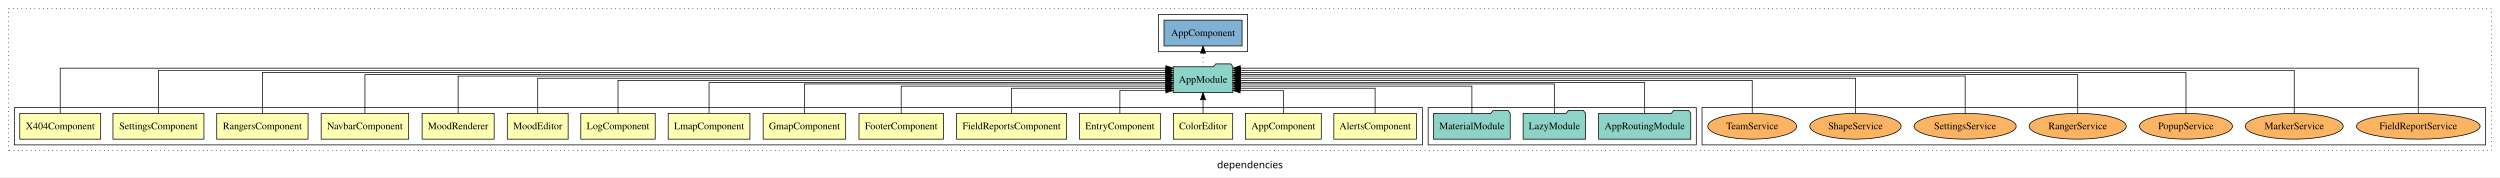
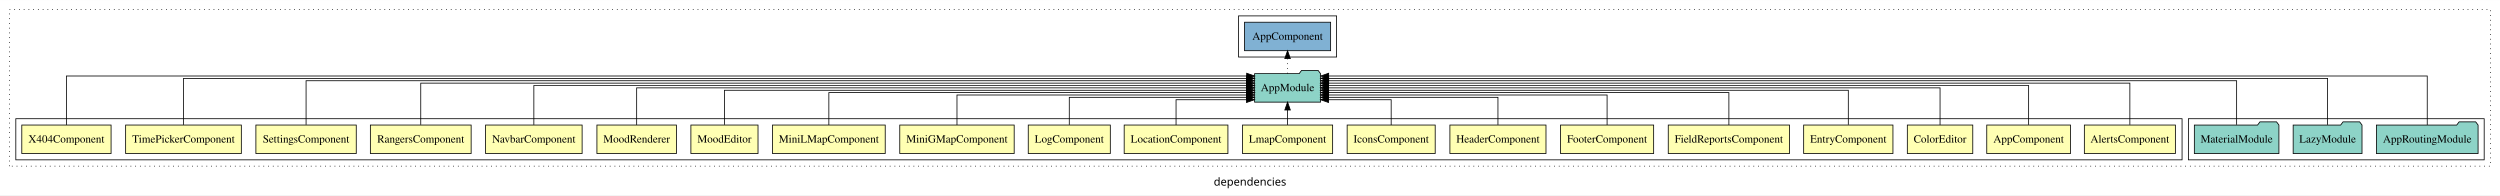
- <svg xmlns="http://www.w3.org/2000/svg" width="3487pt" height="247pt" viewBox="0 0 3487 246.8">
+ <svg xmlns="http://www.w3.org/2000/svg" width="3161pt" height="247pt" viewBox="0.00 0.00 3161.00 246.80">
  <g id="graph0" class="graph" transform="scale(1 1) rotate(0) translate(4 242.8)">
-     <polygon fill="#fff" stroke="transparent" points="-4 4 -4 -242.8 3483 -242.8 3483 4 -4 4" />
-     <text x="1739.5" y="-8.2" font-family="sans-serif" font-size="14" text-anchor="middle">dependencies</text>
+     <polygon fill="white" stroke="transparent" points="-4,4 -4,-242.8 3157,-242.8 3157,4 -4,4" />
+     <text text-anchor="middle" x="1576.5" y="-8.2" font-family="sans-serif" font-size="14.00">dependencies</text>
    <g id="clust1" class="cluster">
-       <polygon fill="none" stroke="#000" stroke-dasharray="1 5" points="8 -32.8 8 -230.8 3471 -230.8 3471 -32.8 8 -32.8" />
-     </g>
-     <g id="clust21" class="cluster">
-       <polygon fill="none" stroke="#000" points="2370 -40.8 2370 -92.8 3463 -92.8 3463 -40.8 2370 -40.8" />
-     </g>
-     <g id="clust18" class="cluster">
-       <polygon fill="none" stroke="#000" points="1988 -40.8 1988 -92.8 2362 -92.8 2362 -40.8 1988 -40.8" />
+       <polygon fill="none" stroke="black" stroke-dasharray="1,5" points="8,-32.8 8,-230.8 3145,-230.8 3145,-32.8 8,-32.8" />
+     </g>
+     <g id="clust23" class="cluster">
+       <polygon fill="none" stroke="black" points="2763,-40.8 2763,-92.8 3137,-92.8 3137,-40.8 2763,-40.8" />
+     </g>
+     <g id="clust25" class="cluster">
+       <polygon fill="none" stroke="black" points="1562,-170.8 1562,-222.8 1686,-222.8 1686,-170.8 1562,-170.8" />
    </g>
    <g id="clust2" class="cluster">
-       <polygon fill="none" stroke="#000" points="16 -40.8 16 -92.8 1980 -92.8 1980 -40.8 16 -40.8" />
-     </g>
-     <g id="clust20" class="cluster">
-       <polygon fill="none" stroke="#000" points="1612 -170.8 1612 -222.8 1736 -222.8 1736 -170.8 1612 -170.8" />
+       <polygon fill="none" stroke="black" points="16,-40.8 16,-92.8 2755,-92.8 2755,-40.8 16,-40.8" />
    </g>
    <g id="node1" class="node">
-       <polygon fill="#ffffb3" stroke="#000" points="1971.54 -84.8 1856.46 -84.8 1856.46 -48.8 1971.54 -48.8 1971.54 -84.8" />
-       <text x="1914" y="-62.6" font-family="Times,serif" font-size="14" text-anchor="middle">AlertsComponent</text>
+       <polygon fill="#ffffb3" stroke="black" points="2746.55,-84.8 2631.45,-84.8 2631.45,-48.8 2746.55,-48.8 2746.55,-84.8" />
+       <text text-anchor="middle" x="2689" y="-62.6" font-family="Times,serif" font-size="14.00">AlertsComponent</text>
+     </g>
+     <g id="node21" class="node">
+       <polygon fill="#8dd3c7" stroke="black" points="1665.66,-149.8 1662.66,-153.8 1641.66,-153.8 1638.66,-149.8 1582.34,-149.8 1582.34,-113.8 1665.66,-113.8 1665.66,-149.8" />
+       <text text-anchor="middle" x="1624" y="-127.6" font-family="Times,serif" font-size="14.00">AppModule</text>
+     </g>
+     <g id="edge1" class="edge">
+       <path fill="none" stroke="black" d="M2689,-85.08C2689,-106.12 2689,-137.8 2689,-137.8 2689,-137.8 1675.75,-137.8 1675.75,-137.8" />
+       <polygon fill="black" stroke="black" points="1675.75,-134.3 1665.75,-137.8 1675.75,-141.3 1675.75,-134.3" />
+     </g>
+     <g id="node2" class="node">
+       <polygon fill="#ffffb3" stroke="black" points="2613.94,-84.8 2508.06,-84.8 2508.06,-48.8 2613.94,-48.8 2613.94,-84.8" />
+       <text text-anchor="middle" x="2561" y="-62.6" font-family="Times,serif" font-size="14.00">AppComponent</text>
+     </g>
+     <g id="edge2" class="edge">
+       <path fill="none" stroke="black" d="M2561,-85.02C2561,-105.17 2561,-134.8 2561,-134.8 2561,-134.8 1675.78,-134.8 1675.78,-134.8" />
+       <polygon fill="black" stroke="black" points="1675.78,-131.3 1665.78,-134.8 1675.78,-138.3 1675.78,-131.3" />
+     </g>
+     <g id="node3" class="node">
+       <polygon fill="#ffffb3" stroke="black" points="2490.38,-84.8 2407.62,-84.8 2407.62,-48.8 2490.38,-48.8 2490.38,-84.8" />
+       <text text-anchor="middle" x="2449" y="-62.6" font-family="Times,serif" font-size="14.00">ColorEditor</text>
+     </g>
+     <g id="edge3" class="edge">
+       <path fill="none" stroke="black" d="M2449,-84.91C2449,-104.14 2449,-131.8 2449,-131.8 2449,-131.8 1675.76,-131.8 1675.76,-131.8" />
+       <polygon fill="black" stroke="black" points="1675.76,-128.3 1665.76,-131.8 1675.76,-135.3 1675.76,-128.3" />
+     </g>
+     <g id="node4" class="node">
+       <polygon fill="#ffffb3" stroke="black" points="2389.44,-84.8 2276.56,-84.8 2276.56,-48.8 2389.44,-48.8 2389.44,-84.8" />
+       <text text-anchor="middle" x="2333" y="-62.6" font-family="Times,serif" font-size="14.00">EntryComponent</text>
+     </g>
+     <g id="edge4" class="edge">
+       <path fill="none" stroke="black" d="M2333,-85.07C2333,-103.36 2333,-128.8 2333,-128.8 2333,-128.8 1675.7,-128.8 1675.7,-128.8" />
+       <polygon fill="black" stroke="black" points="1675.7,-125.3 1665.7,-128.8 1675.7,-132.3 1675.7,-125.3" />
+     </g>
+     <g id="node5" class="node">
+       <polygon fill="#ffffb3" stroke="black" points="2258.66,-84.8 2105.34,-84.8 2105.34,-48.8 2258.66,-48.8 2258.66,-84.8" />
+       <text text-anchor="middle" x="2182" y="-62.6" font-family="Times,serif" font-size="14.00">FieldReportsComponent</text>
+     </g>
+     <g id="edge5" class="edge">
+       <path fill="none" stroke="black" d="M2182,-84.82C2182,-102.17 2182,-125.8 2182,-125.8 2182,-125.8 1675.94,-125.8 1675.94,-125.8" />
+       <polygon fill="black" stroke="black" points="1675.94,-122.3 1665.94,-125.8 1675.94,-129.3 1675.94,-122.3" />
+     </g>
+     <g id="node6" class="node">
+       <polygon fill="#ffffb3" stroke="black" points="2086.88,-84.8 1969.12,-84.8 1969.12,-48.8 2086.88,-48.8 2086.88,-84.8" />
+       <text text-anchor="middle" x="2028" y="-62.6" font-family="Times,serif" font-size="14.00">FooterComponent</text>
+     </g>
+     <g id="edge6" class="edge">
+       <path fill="none" stroke="black" d="M2028,-84.83C2028,-101.2 2028,-122.8 2028,-122.8 2028,-122.8 1675.71,-122.8 1675.71,-122.8" />
+       <polygon fill="black" stroke="black" points="1675.71,-119.3 1665.71,-122.8 1675.71,-126.3 1675.71,-119.3" />
+     </g>
+     <g id="node7" class="node">
+       <polygon fill="#ffffb3" stroke="black" points="1950.75,-84.8 1829.25,-84.8 1829.25,-48.8 1950.75,-48.8 1950.75,-84.8" />
+       <text text-anchor="middle" x="1890" y="-62.6" font-family="Times,serif" font-size="14.00">HeaderComponent</text>
+     </g>
+     <g id="edge7" class="edge">
+       <path fill="none" stroke="black" d="M1890,-85.04C1890,-100.37 1890,-119.8 1890,-119.8 1890,-119.8 1675.86,-119.8 1675.86,-119.8" />
+       <polygon fill="black" stroke="black" points="1675.86,-116.3 1665.86,-119.8 1675.86,-123.3 1675.86,-116.3" />
+     </g>
+     <g id="node8" class="node">
+       <polygon fill="#ffffb3" stroke="black" points="1810.66,-84.8 1699.34,-84.8 1699.34,-48.8 1810.66,-48.8 1810.66,-84.8" />
+       <text text-anchor="middle" x="1755" y="-62.6" font-family="Times,serif" font-size="14.00">IconsComponent</text>
+     </g>
+     <g id="edge8" class="edge">
+       <path fill="none" stroke="black" d="M1755,-84.85C1755,-99.17 1755,-116.8 1755,-116.8 1755,-116.8 1675.81,-116.8 1675.81,-116.8" />
+       <polygon fill="black" stroke="black" points="1675.81,-113.3 1665.81,-116.8 1675.81,-120.3 1675.81,-113.3" />
+     </g>
+     <g id="node9" class="node">
+       <polygon fill="#ffffb3" stroke="black" points="1680.99,-84.8 1567.01,-84.8 1567.01,-48.8 1680.99,-48.8 1680.99,-84.8" />
+       <text text-anchor="middle" x="1624" y="-62.6" font-family="Times,serif" font-size="14.00">LmapComponent</text>
+     </g>
+     <g id="edge9" class="edge">
+       <path fill="none" stroke="black" d="M1624,-84.91C1624,-84.91 1624,-103.79 1624,-103.79" />
+       <polygon fill="black" stroke="black" points="1620.5,-103.79 1624,-113.79 1627.5,-103.79 1620.5,-103.79" />
+     </g>
+     <g id="node10" class="node">
+       <polygon fill="#ffffb3" stroke="black" points="1548.59,-84.8 1417.41,-84.8 1417.41,-48.8 1548.59,-48.8 1548.59,-84.8" />
+       <text text-anchor="middle" x="1483" y="-62.6" font-family="Times,serif" font-size="14.00">LocationComponent</text>
+     </g>
+     <g id="edge10" class="edge">
+       <path fill="none" stroke="black" d="M1483,-84.85C1483,-99.17 1483,-116.8 1483,-116.8 1483,-116.8 1572.08,-116.8 1572.08,-116.8" />
+       <polygon fill="black" stroke="black" points="1572.08,-120.3 1582.08,-116.8 1572.08,-113.3 1572.08,-120.3" />
+     </g>
+     <g id="node11" class="node">
+       <polygon fill="#ffffb3" stroke="black" points="1399.88,-84.8 1296.12,-84.8 1296.12,-48.8 1399.88,-48.8 1399.88,-84.8" />
+       <text text-anchor="middle" x="1348" y="-62.6" font-family="Times,serif" font-size="14.00">LogComponent</text>
+     </g>
+     <g id="edge11" class="edge">
+       <path fill="none" stroke="black" d="M1348,-85.04C1348,-100.37 1348,-119.8 1348,-119.8 1348,-119.8 1572.08,-119.8 1572.08,-119.8" />
+       <polygon fill="black" stroke="black" points="1572.08,-123.3 1582.08,-119.8 1572.08,-116.3 1572.08,-123.3" />
+     </g>
+     <g id="node12" class="node">
+       <polygon fill="#ffffb3" stroke="black" points="1278.33,-84.8 1133.67,-84.8 1133.67,-48.8 1278.33,-48.8 1278.33,-84.8" />
+       <text text-anchor="middle" x="1206" y="-62.6" font-family="Times,serif" font-size="14.00">MiniGMapComponent</text>
+     </g>
+     <g id="edge12" class="edge">
+       <path fill="none" stroke="black" d="M1206,-84.83C1206,-101.2 1206,-122.8 1206,-122.8 1206,-122.8 1572.01,-122.8 1572.01,-122.8" />
+       <polygon fill="black" stroke="black" points="1572.01,-126.3 1582.01,-122.8 1572.01,-119.3 1572.01,-126.3" />
+     </g>
+     <g id="node13" class="node">
+       <polygon fill="#ffffb3" stroke="black" points="1115.27,-84.8 972.73,-84.8 972.73,-48.8 1115.27,-48.8 1115.27,-84.8" />
+       <text text-anchor="middle" x="1044" y="-62.6" font-family="Times,serif" font-size="14.00">MiniLMapComponent</text>
+     </g>
+     <g id="edge13" class="edge">
+       <path fill="none" stroke="black" d="M1044,-84.82C1044,-102.17 1044,-125.8 1044,-125.8 1044,-125.8 1572.29,-125.8 1572.29,-125.8" />
+       <polygon fill="black" stroke="black" points="1572.29,-129.3 1582.29,-125.8 1572.29,-122.3 1572.29,-129.3" />
+     </g>
+     <g id="node14" class="node">
+       <polygon fill="#ffffb3" stroke="black" points="954.44,-84.8 869.56,-84.8 869.56,-48.8 954.44,-48.8 954.44,-84.8" />
+       <text text-anchor="middle" x="912" y="-62.6" font-family="Times,serif" font-size="14.00">MoodEditor</text>
+     </g>
+     <g id="edge14" class="edge">
+       <path fill="none" stroke="black" d="M912,-85.07C912,-103.36 912,-128.8 912,-128.8 912,-128.8 1572.12,-128.8 1572.12,-128.8" />
+       <polygon fill="black" stroke="black" points="1572.12,-132.3 1582.12,-128.8 1572.12,-125.3 1572.12,-132.3" />
+     </g>
+     <g id="node15" class="node">
+       <polygon fill="#ffffb3" stroke="black" points="851.25,-84.8 750.75,-84.8 750.75,-48.8 851.25,-48.8 851.25,-84.8" />
+       <text text-anchor="middle" x="801" y="-62.6" font-family="Times,serif" font-size="14.00">MoodRenderer</text>
+     </g>
+     <g id="edge15" class="edge">
+       <path fill="none" stroke="black" d="M801,-84.91C801,-104.14 801,-131.8 801,-131.8 801,-131.8 1572.06,-131.8 1572.06,-131.8" />
+       <polygon fill="black" stroke="black" points="1572.06,-135.3 1582.06,-131.8 1572.06,-128.3 1572.06,-135.3" />
    </g>
    <g id="node16" class="node">
-       <polygon fill="#8dd3c7" stroke="#000" points="1715.66 -149.8 1712.66 -153.8 1691.66 -153.8 1688.66 -149.8 1632.34 -149.8 1632.34 -113.8 1715.66 -113.8 1715.66 -149.8" />
-       <text x="1674" y="-127.6" font-family="Times,serif" font-size="14" text-anchor="middle">AppModule</text>
-     </g>
-     <g id="edge1" class="edge">
-       <path fill="none" stroke="#000" d="M1914,-85.04C1914,-100.37 1914,-119.8 1914,-119.8 1914,-119.8 1725.8,-119.8 1725.8,-119.8" />
-       <polygon fill="#000" stroke="#000" points="1725.8 -116.3 1715.8 -119.8 1725.8 -123.3 1725.8 -116.3" />
-     </g>
-     <g id="node2" class="node">
-       <polygon fill="#ffffb3" stroke="#000" points="1838.94 -84.8 1733.06 -84.8 1733.06 -48.8 1838.94 -48.8 1838.94 -84.8" />
-       <text x="1786" y="-62.6" font-family="Times,serif" font-size="14" text-anchor="middle">AppComponent</text>
-     </g>
-     <g id="edge2" class="edge">
-       <path fill="none" stroke="#000" d="M1786,-84.85C1786,-99.17 1786,-116.8 1786,-116.8 1786,-116.8 1725.7,-116.8 1725.7,-116.8" />
-       <polygon fill="#000" stroke="#000" points="1725.7 -113.3 1715.7 -116.8 1725.7 -120.3 1725.7 -113.3" />
-     </g>
-     <g id="node3" class="node">
-       <polygon fill="#ffffb3" stroke="#000" points="1715.38 -84.8 1632.62 -84.8 1632.62 -48.8 1715.38 -48.8 1715.38 -84.8" />
-       <text x="1674" y="-62.6" font-family="Times,serif" font-size="14" text-anchor="middle">ColorEditor</text>
-     </g>
-     <g id="edge3" class="edge">
-       <path fill="none" stroke="#000" d="M1674,-84.91C1674,-84.91 1674,-103.79 1674,-103.79" />
-       <polygon fill="#000" stroke="#000" points="1670.5 -103.79 1674 -113.79 1677.5 -103.79 1670.5 -103.79" />
-     </g>
-     <g id="node4" class="node">
-       <polygon fill="#ffffb3" stroke="#000" points="1614.44 -84.8 1501.56 -84.8 1501.56 -48.8 1614.44 -48.8 1614.44 -84.8" />
-       <text x="1558" y="-62.6" font-family="Times,serif" font-size="14" text-anchor="middle">EntryComponent</text>
-     </g>
-     <g id="edge4" class="edge">
-       <path fill="none" stroke="#000" d="M1558,-84.85C1558,-99.17 1558,-116.8 1558,-116.8 1558,-116.8 1622.12,-116.8 1622.12,-116.8" />
-       <polygon fill="#000" stroke="#000" points="1622.12 -120.3 1632.12 -116.8 1622.12 -113.3 1622.12 -120.3" />
-     </g>
-     <g id="node5" class="node">
-       <polygon fill="#ffffb3" stroke="#000" points="1483.66 -84.8 1330.34 -84.8 1330.34 -48.8 1483.66 -48.8 1483.66 -84.8" />
-       <text x="1407" y="-62.6" font-family="Times,serif" font-size="14" text-anchor="middle">FieldReportsComponent</text>
-     </g>
-     <g id="edge5" class="edge">
-       <path fill="none" stroke="#000" d="M1407,-85.04C1407,-100.37 1407,-119.8 1407,-119.8 1407,-119.8 1622.28,-119.8 1622.28,-119.8" />
-       <polygon fill="#000" stroke="#000" points="1622.28 -123.3 1632.28 -119.8 1622.28 -116.3 1622.28 -123.3" />
-     </g>
-     <g id="node6" class="node">
-       <polygon fill="#ffffb3" stroke="#000" points="1311.88 -84.8 1194.12 -84.8 1194.12 -48.8 1311.88 -48.8 1311.88 -84.8" />
-       <text x="1253" y="-62.6" font-family="Times,serif" font-size="14" text-anchor="middle">FooterComponent</text>
-     </g>
-     <g id="edge6" class="edge">
-       <path fill="none" stroke="#000" d="M1253,-84.83C1253,-101.2 1253,-122.8 1253,-122.8 1253,-122.8 1622.09,-122.8 1622.09,-122.8" />
-       <polygon fill="#000" stroke="#000" points="1622.09 -126.3 1632.09 -122.8 1622.09 -119.3 1622.09 -126.3" />
-     </g>
-     <g id="node7" class="node">
-       <polygon fill="#ffffb3" stroke="#000" points="1175.55 -84.8 1060.45 -84.8 1060.45 -48.8 1175.55 -48.8 1175.55 -84.8" />
-       <text x="1118" y="-62.6" font-family="Times,serif" font-size="14" text-anchor="middle">GmapComponent</text>
-     </g>
-     <g id="edge7" class="edge">
-       <path fill="none" stroke="#000" d="M1118,-84.82C1118,-102.17 1118,-125.8 1118,-125.8 1118,-125.8 1622.21,-125.8 1622.21,-125.8" />
-       <polygon fill="#000" stroke="#000" points="1622.21 -129.3 1632.21 -125.8 1622.21 -122.3 1622.21 -129.3" />
-     </g>
-     <g id="node8" class="node">
-       <polygon fill="#ffffb3" stroke="#000" points="1041.99 -84.8 928.01 -84.8 928.01 -48.8 1041.99 -48.8 1041.99 -84.8" />
-       <text x="985" y="-62.6" font-family="Times,serif" font-size="14" text-anchor="middle">LmapComponent</text>
-     </g>
-     <g id="edge8" class="edge">
-       <path fill="none" stroke="#000" d="M985,-85.1C985,-103.07 985,-127.8 985,-127.8 985,-127.8 1622.19,-127.8 1622.19,-127.8" />
-       <polygon fill="#000" stroke="#000" points="1622.19 -131.3 1632.19 -127.8 1622.19 -124.3 1622.19 -131.3" />
-     </g>
-     <g id="node9" class="node">
-       <polygon fill="#ffffb3" stroke="#000" points="909.89 -84.8 806.11 -84.8 806.11 -48.8 909.89 -48.8 909.89 -84.8" />
-       <text x="858" y="-62.6" font-family="Times,serif" font-size="14" text-anchor="middle">LogComponent</text>
-     </g>
-     <g id="edge9" class="edge">
-       <path fill="none" stroke="#000" d="M858,-84.97C858,-103.89 858,-130.8 858,-130.8 858,-130.8 1622.13,-130.8 1622.13,-130.8" />
-       <polygon fill="#000" stroke="#000" points="1622.13 -134.3 1632.13 -130.8 1622.13 -127.3 1622.13 -134.3" />
-     </g>
-     <g id="node10" class="node">
-       <polygon fill="#ffffb3" stroke="#000" points="788.44 -84.8 703.56 -84.8 703.56 -48.8 788.44 -48.8 788.44 -84.8" />
-       <text x="746" y="-62.6" font-family="Times,serif" font-size="14" text-anchor="middle">MoodEditor</text>
-     </g>
-     <g id="edge10" class="edge">
-       <path fill="none" stroke="#000" d="M746,-85.11C746,-104.95 746,-133.8 746,-133.8 746,-133.8 1622.32,-133.8 1622.32,-133.8" />
-       <polygon fill="#000" stroke="#000" points="1622.32 -137.3 1632.32 -133.8 1622.32 -130.3 1622.32 -137.3" />
-     </g>
-     <g id="node11" class="node">
-       <polygon fill="#ffffb3" stroke="#000" points="685.25 -84.8 584.75 -84.8 584.75 -48.8 685.25 -48.8 685.25 -84.8" />
-       <text x="635" y="-62.6" font-family="Times,serif" font-size="14" text-anchor="middle">MoodRenderer</text>
-     </g>
-     <g id="edge11" class="edge">
-       <path fill="none" stroke="#000" d="M635,-84.83C635,-105.57 635,-136.8 635,-136.8 635,-136.8 1622.31,-136.8 1622.31,-136.8" />
-       <polygon fill="#000" stroke="#000" points="1622.31 -140.3 1632.31 -136.8 1622.31 -133.3 1622.31 -140.3" />
-     </g>
-     <g id="node12" class="node">
-       <polygon fill="#ffffb3" stroke="#000" points="566.03 -84.8 443.97 -84.8 443.97 -48.8 566.03 -48.8 566.03 -84.8" />
-       <text x="505" y="-62.6" font-family="Times,serif" font-size="14" text-anchor="middle">NavbarComponent</text>
-     </g>
-     <g id="edge12" class="edge">
-       <path fill="none" stroke="#000" d="M505,-84.97C505,-106.3 505,-138.8 505,-138.8 505,-138.8 1622.05,-138.8 1622.05,-138.8" />
-       <polygon fill="#000" stroke="#000" points="1622.05 -142.3 1632.05 -138.8 1622.05 -135.3 1622.05 -142.3" />
-     </g>
-     <g id="node13" class="node">
-       <polygon fill="#ffffb3" stroke="#000" points="425.7 -84.8 298.3 -84.8 298.3 -48.8 425.7 -48.8 425.7 -84.8" />
-       <text x="362" y="-62.6" font-family="Times,serif" font-size="14" text-anchor="middle">RangersComponent</text>
-     </g>
-     <g id="edge13" class="edge">
-       <path fill="none" stroke="#000" d="M362,-84.96C362,-107.15 362,-141.8 362,-141.8 362,-141.8 1622.2,-141.8 1622.2,-141.8" />
-       <polygon fill="#000" stroke="#000" points="1622.2 -145.3 1632.2 -141.8 1622.2 -138.3 1622.2 -145.3" />
-     </g>
-     <g id="node14" class="node">
-       <polygon fill="#ffffb3" stroke="#000" points="280.45 -84.8 153.55 -84.8 153.55 -48.8 280.45 -48.8 280.45 -84.8" />
-       <text x="217" y="-62.6" font-family="Times,serif" font-size="14" text-anchor="middle">SettingsComponent</text>
-     </g>
-     <g id="edge14" class="edge">
-       <path fill="none" stroke="#000" d="M217,-84.89C217,-107.93 217,-144.8 217,-144.8 217,-144.8 1621.97,-144.8 1621.97,-144.8" />
-       <polygon fill="#000" stroke="#000" points="1621.97 -148.3 1631.97 -144.8 1621.97 -141.3 1621.97 -148.3" />
-     </g>
-     <g id="node15" class="node">
-       <polygon fill="#ffffb3" stroke="#000" points="136.44 -84.8 23.56 -84.8 23.56 -48.8 136.44 -48.8 136.44 -84.8" />
-       <text x="80" y="-62.6" font-family="Times,serif" font-size="14" text-anchor="middle">X404Component</text>
-     </g>
-     <g id="edge15" class="edge">
-       <path fill="none" stroke="#000" d="M80,-85.18C80,-109.08 80,-147.8 80,-147.8 80,-147.8 1622.18,-147.8 1622.18,-147.8" />
-       <polygon fill="#000" stroke="#000" points="1622.18 -151.3 1632.18 -147.8 1622.18 -144.3 1622.18 -151.3" />
+       <polygon fill="#ffffb3" stroke="black" points="732.03,-84.8 609.97,-84.8 609.97,-48.8 732.03,-48.8 732.03,-84.8" />
+       <text text-anchor="middle" x="671" y="-62.6" font-family="Times,serif" font-size="14.00">NavbarComponent</text>
+     </g>
+     <g id="edge16" class="edge">
+       <path fill="none" stroke="black" d="M671,-85.02C671,-105.17 671,-134.8 671,-134.8 671,-134.8 1572.13,-134.8 1572.13,-134.8" />
+       <polygon fill="black" stroke="black" points="1572.13,-138.3 1582.13,-134.8 1572.13,-131.3 1572.13,-138.3" />
+     </g>
+     <g id="node17" class="node">
+       <polygon fill="#ffffb3" stroke="black" points="591.71,-84.8 464.29,-84.8 464.29,-48.8 591.71,-48.8 591.71,-84.8" />
+       <text text-anchor="middle" x="528" y="-62.6" font-family="Times,serif" font-size="14.00">RangersComponent</text>
+     </g>
+     <g id="edge17" class="edge">
+       <path fill="none" stroke="black" d="M528,-85.08C528,-106.12 528,-137.8 528,-137.8 528,-137.8 1572.04,-137.8 1572.04,-137.8" />
+       <polygon fill="black" stroke="black" points="1572.04,-141.3 1582.04,-137.8 1572.04,-134.3 1572.04,-141.3" />
+     </g>
+     <g id="node18" class="node">
+       <polygon fill="#ffffb3" stroke="black" points="446.45,-84.8 319.55,-84.8 319.55,-48.8 446.45,-48.8 446.45,-84.8" />
+       <text text-anchor="middle" x="383" y="-62.6" font-family="Times,serif" font-size="14.00">SettingsComponent</text>
+     </g>
+     <g id="edge18" class="edge">
+       <path fill="none" stroke="black" d="M383,-85.09C383,-107.01 383,-140.8 383,-140.8 383,-140.8 1572,-140.8 1572,-140.8" />
+       <polygon fill="black" stroke="black" points="1572,-144.3 1582,-140.8 1572,-137.3 1572,-144.3" />
+     </g>
+     <g id="node19" class="node">
+       <polygon fill="#ffffb3" stroke="black" points="301.14,-84.8 154.86,-84.8 154.86,-48.8 301.14,-48.8 301.14,-84.8" />
+       <text text-anchor="middle" x="228" y="-62.6" font-family="Times,serif" font-size="14.00">TimePickerComponent</text>
+     </g>
+     <g id="edge19" class="edge">
+       <path fill="none" stroke="black" d="M228,-85.05C228,-107.82 228,-143.8 228,-143.8 228,-143.8 1572.22,-143.8 1572.22,-143.8" />
+       <polygon fill="black" stroke="black" points="1572.22,-147.3 1582.22,-143.8 1572.22,-140.3 1572.22,-147.3" />
    </g>
    <g id="node20" class="node">
-       <polygon fill="#80b1d3" stroke="#000" points="1728.44 -214.8 1619.56 -214.8 1619.56 -178.8 1728.44 -178.8 1728.44 -214.8" />
-       <text x="1674" y="-192.6" font-family="Times,serif" font-size="14" text-anchor="middle">AppComponent</text>
-     </g>
-     <g id="edge19" class="edge">
-       <path fill="none" stroke="#000" stroke-dasharray="1 5" d="M1674,-149.91C1674,-149.91 1674,-168.79 1674,-168.79" />
-       <polygon fill="#000" stroke="#000" points="1670.5 -168.79 1674 -178.79 1677.5 -168.79 1670.5 -168.79" />
-     </g>
-     <g id="node17" class="node">
-       <polygon fill="#8dd3c7" stroke="#000" points="2354.27 -84.8 2351.27 -88.8 2330.27 -88.8 2327.27 -84.8 2225.73 -84.8 2225.73 -48.8 2354.27 -48.8 2354.27 -84.8" />
-       <text x="2290" y="-62.6" font-family="Times,serif" font-size="14" text-anchor="middle">AppRoutingModule</text>
-     </g>
-     <g id="edge16" class="edge">
-       <path fill="none" stroke="#000" d="M2290,-85.1C2290,-103.07 2290,-127.8 2290,-127.8 2290,-127.8 1725.86,-127.8 1725.86,-127.8" />
-       <polygon fill="#000" stroke="#000" points="1725.86 -124.3 1715.86 -127.8 1725.86 -131.3 1725.86 -124.3" />
-     </g>
-     <g id="node18" class="node">
-       <polygon fill="#8dd3c7" stroke="#000" points="2207.53 -84.8 2204.53 -88.8 2183.53 -88.8 2180.53 -84.8 2120.47 -84.8 2120.47 -48.8 2207.53 -48.8 2207.53 -84.8" />
-       <text x="2164" y="-62.6" font-family="Times,serif" font-size="14" text-anchor="middle">LazyModule</text>
-     </g>
-     <g id="edge17" class="edge">
-       <path fill="none" stroke="#000" d="M2164,-84.82C2164,-102.17 2164,-125.8 2164,-125.8 2164,-125.8 1725.78,-125.8 1725.78,-125.8" />
-       <polygon fill="#000" stroke="#000" points="1725.78 -122.3 1715.78 -125.8 1725.78 -129.3 1725.78 -122.3" />
-     </g>
-     <g id="node19" class="node">
-       <polygon fill="#8dd3c7" stroke="#000" points="2102.47 -84.8 2099.47 -88.8 2078.47 -88.8 2075.47 -84.8 1995.53 -84.8 1995.53 -48.8 2102.47 -48.8 2102.47 -84.8" />
-       <text x="2049" y="-62.6" font-family="Times,serif" font-size="14" text-anchor="middle">MaterialModule</text>
-     </g>
-     <g id="edge18" class="edge">
-       <path fill="none" stroke="#000" d="M2049,-84.83C2049,-101.2 2049,-122.8 2049,-122.8 2049,-122.8 1725.93,-122.8 1725.93,-122.8" />
-       <polygon fill="#000" stroke="#000" points="1725.93 -119.3 1715.93 -122.8 1725.93 -126.3 1725.93 -119.3" />
-     </g>
-     <g id="node21" class="node">
-       <ellipse cx="3369" cy="-66.8" fill="#fdb462" stroke="#000" rx="86.25" ry="18" />
-       <text x="3369" y="-62.6" font-family="Times,serif" font-size="14" text-anchor="middle">FieldReportService</text>
+       <polygon fill="#ffffb3" stroke="black" points="136.44,-84.8 23.56,-84.8 23.56,-48.8 136.44,-48.8 136.44,-84.8" />
+       <text text-anchor="middle" x="80" y="-62.6" font-family="Times,serif" font-size="14.00">X404Component</text>
    </g>
    <g id="edge20" class="edge">
-       <path fill="none" stroke="#000" d="M3369,-85.18C3369,-109.08 3369,-147.8 3369,-147.8 3369,-147.8 1725.9,-147.8 1725.9,-147.8" />
-       <polygon fill="#000" stroke="#000" points="1725.9 -144.3 1715.9 -147.8 1725.9 -151.3 1725.9 -144.3" />
+       <path fill="none" stroke="black" d="M80,-84.95C80,-108.56 80,-146.8 80,-146.8 80,-146.8 1572.3,-146.8 1572.3,-146.8" />
+       <polygon fill="black" stroke="black" points="1572.3,-150.3 1582.3,-146.8 1572.3,-143.3 1572.3,-150.3" />
+     </g>
+     <g id="node25" class="node">
+       <polygon fill="#80b1d3" stroke="black" points="1678.44,-214.8 1569.56,-214.8 1569.56,-178.8 1678.44,-178.8 1678.44,-214.8" />
+       <text text-anchor="middle" x="1624" y="-192.6" font-family="Times,serif" font-size="14.00">AppComponent </text>
+     </g>
+     <g id="edge24" class="edge">
+       <path fill="none" stroke="black" stroke-dasharray="1,5" d="M1624,-149.91C1624,-149.91 1624,-168.79 1624,-168.79" />
+       <polygon fill="black" stroke="black" points="1620.5,-168.79 1624,-178.79 1627.5,-168.79 1620.5,-168.79" />
    </g>
    <g id="node22" class="node">
-       <ellipse cx="3196" cy="-66.8" fill="#fdb462" stroke="#000" rx="68.32" ry="18" />
-       <text x="3196" y="-62.6" font-family="Times,serif" font-size="14" text-anchor="middle">MarkerService</text>
+       <polygon fill="#8dd3c7" stroke="black" points="3129.28,-84.8 3126.28,-88.8 3105.28,-88.8 3102.28,-84.8 3000.72,-84.8 3000.72,-48.8 3129.28,-48.8 3129.28,-84.8" />
+       <text text-anchor="middle" x="3065" y="-62.6" font-family="Times,serif" font-size="14.00">AppRoutingModule</text>
    </g>
    <g id="edge21" class="edge">
-       <path fill="none" stroke="#000" d="M3196,-84.89C3196,-107.93 3196,-144.8 3196,-144.8 3196,-144.8 1725.9,-144.8 1725.9,-144.8" />
-       <polygon fill="#000" stroke="#000" points="1725.9 -141.3 1715.9 -144.8 1725.9 -148.3 1725.9 -141.3" />
+       <path fill="none" stroke="black" d="M3065,-84.95C3065,-108.56 3065,-146.8 3065,-146.8 3065,-146.8 1675.96,-146.8 1675.96,-146.8" />
+       <polygon fill="black" stroke="black" points="1675.96,-143.3 1665.96,-146.8 1675.96,-150.3 1675.96,-143.3" />
    </g>
    <g id="node23" class="node">
-       <ellipse cx="3045" cy="-66.8" fill="#fdb462" stroke="#000" rx="64.85" ry="18" />
-       <text x="3045" y="-62.6" font-family="Times,serif" font-size="14" text-anchor="middle">PopupService</text>
+       <polygon fill="#8dd3c7" stroke="black" points="2982.53,-84.8 2979.53,-88.8 2958.53,-88.8 2955.53,-84.8 2895.47,-84.8 2895.47,-48.8 2982.53,-48.8 2982.53,-84.8" />
+       <text text-anchor="middle" x="2939" y="-62.6" font-family="Times,serif" font-size="14.00">LazyModule</text>
    </g>
    <g id="edge22" class="edge">
-       <path fill="none" stroke="#000" d="M3045,-84.96C3045,-107.15 3045,-141.8 3045,-141.8 3045,-141.8 1725.78,-141.8 1725.78,-141.8" />
-       <polygon fill="#000" stroke="#000" points="1725.78 -138.3 1715.78 -141.8 1725.78 -145.3 1725.78 -138.3" />
+       <path fill="none" stroke="black" d="M2939,-85.05C2939,-107.82 2939,-143.8 2939,-143.8 2939,-143.8 1675.89,-143.8 1675.89,-143.8" />
+       <polygon fill="black" stroke="black" points="1675.89,-140.3 1665.89,-143.8 1675.89,-147.3 1675.89,-140.3" />
    </g>
    <g id="node24" class="node">
-       <ellipse cx="2894" cy="-66.8" fill="#fdb462" stroke="#000" rx="67.75" ry="18" />
-       <text x="2894" y="-62.6" font-family="Times,serif" font-size="14" text-anchor="middle">RangerService</text>
+       <polygon fill="#8dd3c7" stroke="black" points="2877.47,-84.8 2874.47,-88.8 2853.47,-88.8 2850.47,-84.8 2770.53,-84.8 2770.53,-48.8 2877.47,-48.8 2877.47,-84.8" />
+       <text text-anchor="middle" x="2824" y="-62.6" font-family="Times,serif" font-size="14.00">MaterialModule</text>
    </g>
    <g id="edge23" class="edge">
-       <path fill="none" stroke="#000" d="M2894,-84.97C2894,-106.3 2894,-138.8 2894,-138.8 2894,-138.8 1726,-138.8 1726,-138.8" />
-       <polygon fill="#000" stroke="#000" points="1726 -135.3 1716 -138.8 1726 -142.3 1726 -135.3" />
-     </g>
-     <g id="node25" class="node">
-       <ellipse cx="2737" cy="-66.8" fill="#fdb462" stroke="#000" rx="71.22" ry="18" />
-       <text x="2737" y="-62.6" font-family="Times,serif" font-size="14" text-anchor="middle">SettingsService</text>
-     </g>
-     <g id="edge24" class="edge">
-       <path fill="none" stroke="#000" d="M2737,-84.83C2737,-105.57 2737,-136.8 2737,-136.8 2737,-136.8 1725.67,-136.8 1725.67,-136.8" />
-       <polygon fill="#000" stroke="#000" points="1725.67 -133.3 1715.67 -136.8 1725.67 -140.3 1725.67 -133.3" />
-     </g>
-     <g id="node26" class="node">
-       <ellipse cx="2584" cy="-66.8" fill="#fdb462" stroke="#000" rx="63.68" ry="18" />
-       <text x="2584" y="-62.6" font-family="Times,serif" font-size="14" text-anchor="middle">ShapeService</text>
-     </g>
-     <g id="edge25" class="edge">
-       <path fill="none" stroke="#000" d="M2584,-85.11C2584,-104.95 2584,-133.8 2584,-133.8 2584,-133.8 1725.77,-133.8 1725.77,-133.8" />
-       <polygon fill="#000" stroke="#000" points="1725.77 -130.3 1715.77 -133.8 1725.77 -137.3 1725.77 -130.3" />
-     </g>
-     <g id="node27" class="node">
-       <ellipse cx="2440" cy="-66.8" fill="#fdb462" stroke="#000" rx="61.95" ry="18" />
-       <text x="2440" y="-62.6" font-family="Times,serif" font-size="14" text-anchor="middle">TeamService</text>
-     </g>
-     <g id="edge26" class="edge">
-       <path fill="none" stroke="#000" d="M2440,-84.97C2440,-103.89 2440,-130.8 2440,-130.8 2440,-130.8 1725.73,-130.8 1725.73,-130.8" />
-       <polygon fill="#000" stroke="#000" points="1725.73 -127.3 1715.73 -130.8 1725.73 -134.3 1725.73 -127.3" />
+       <path fill="none" stroke="black" d="M2824,-85.09C2824,-107.01 2824,-140.8 2824,-140.8 2824,-140.8 1676.01,-140.8 1676.01,-140.8" />
+       <polygon fill="black" stroke="black" points="1676.01,-137.3 1666.01,-140.8 1676,-144.3 1676.01,-137.3" />
    </g>
  </g>
</svg>
